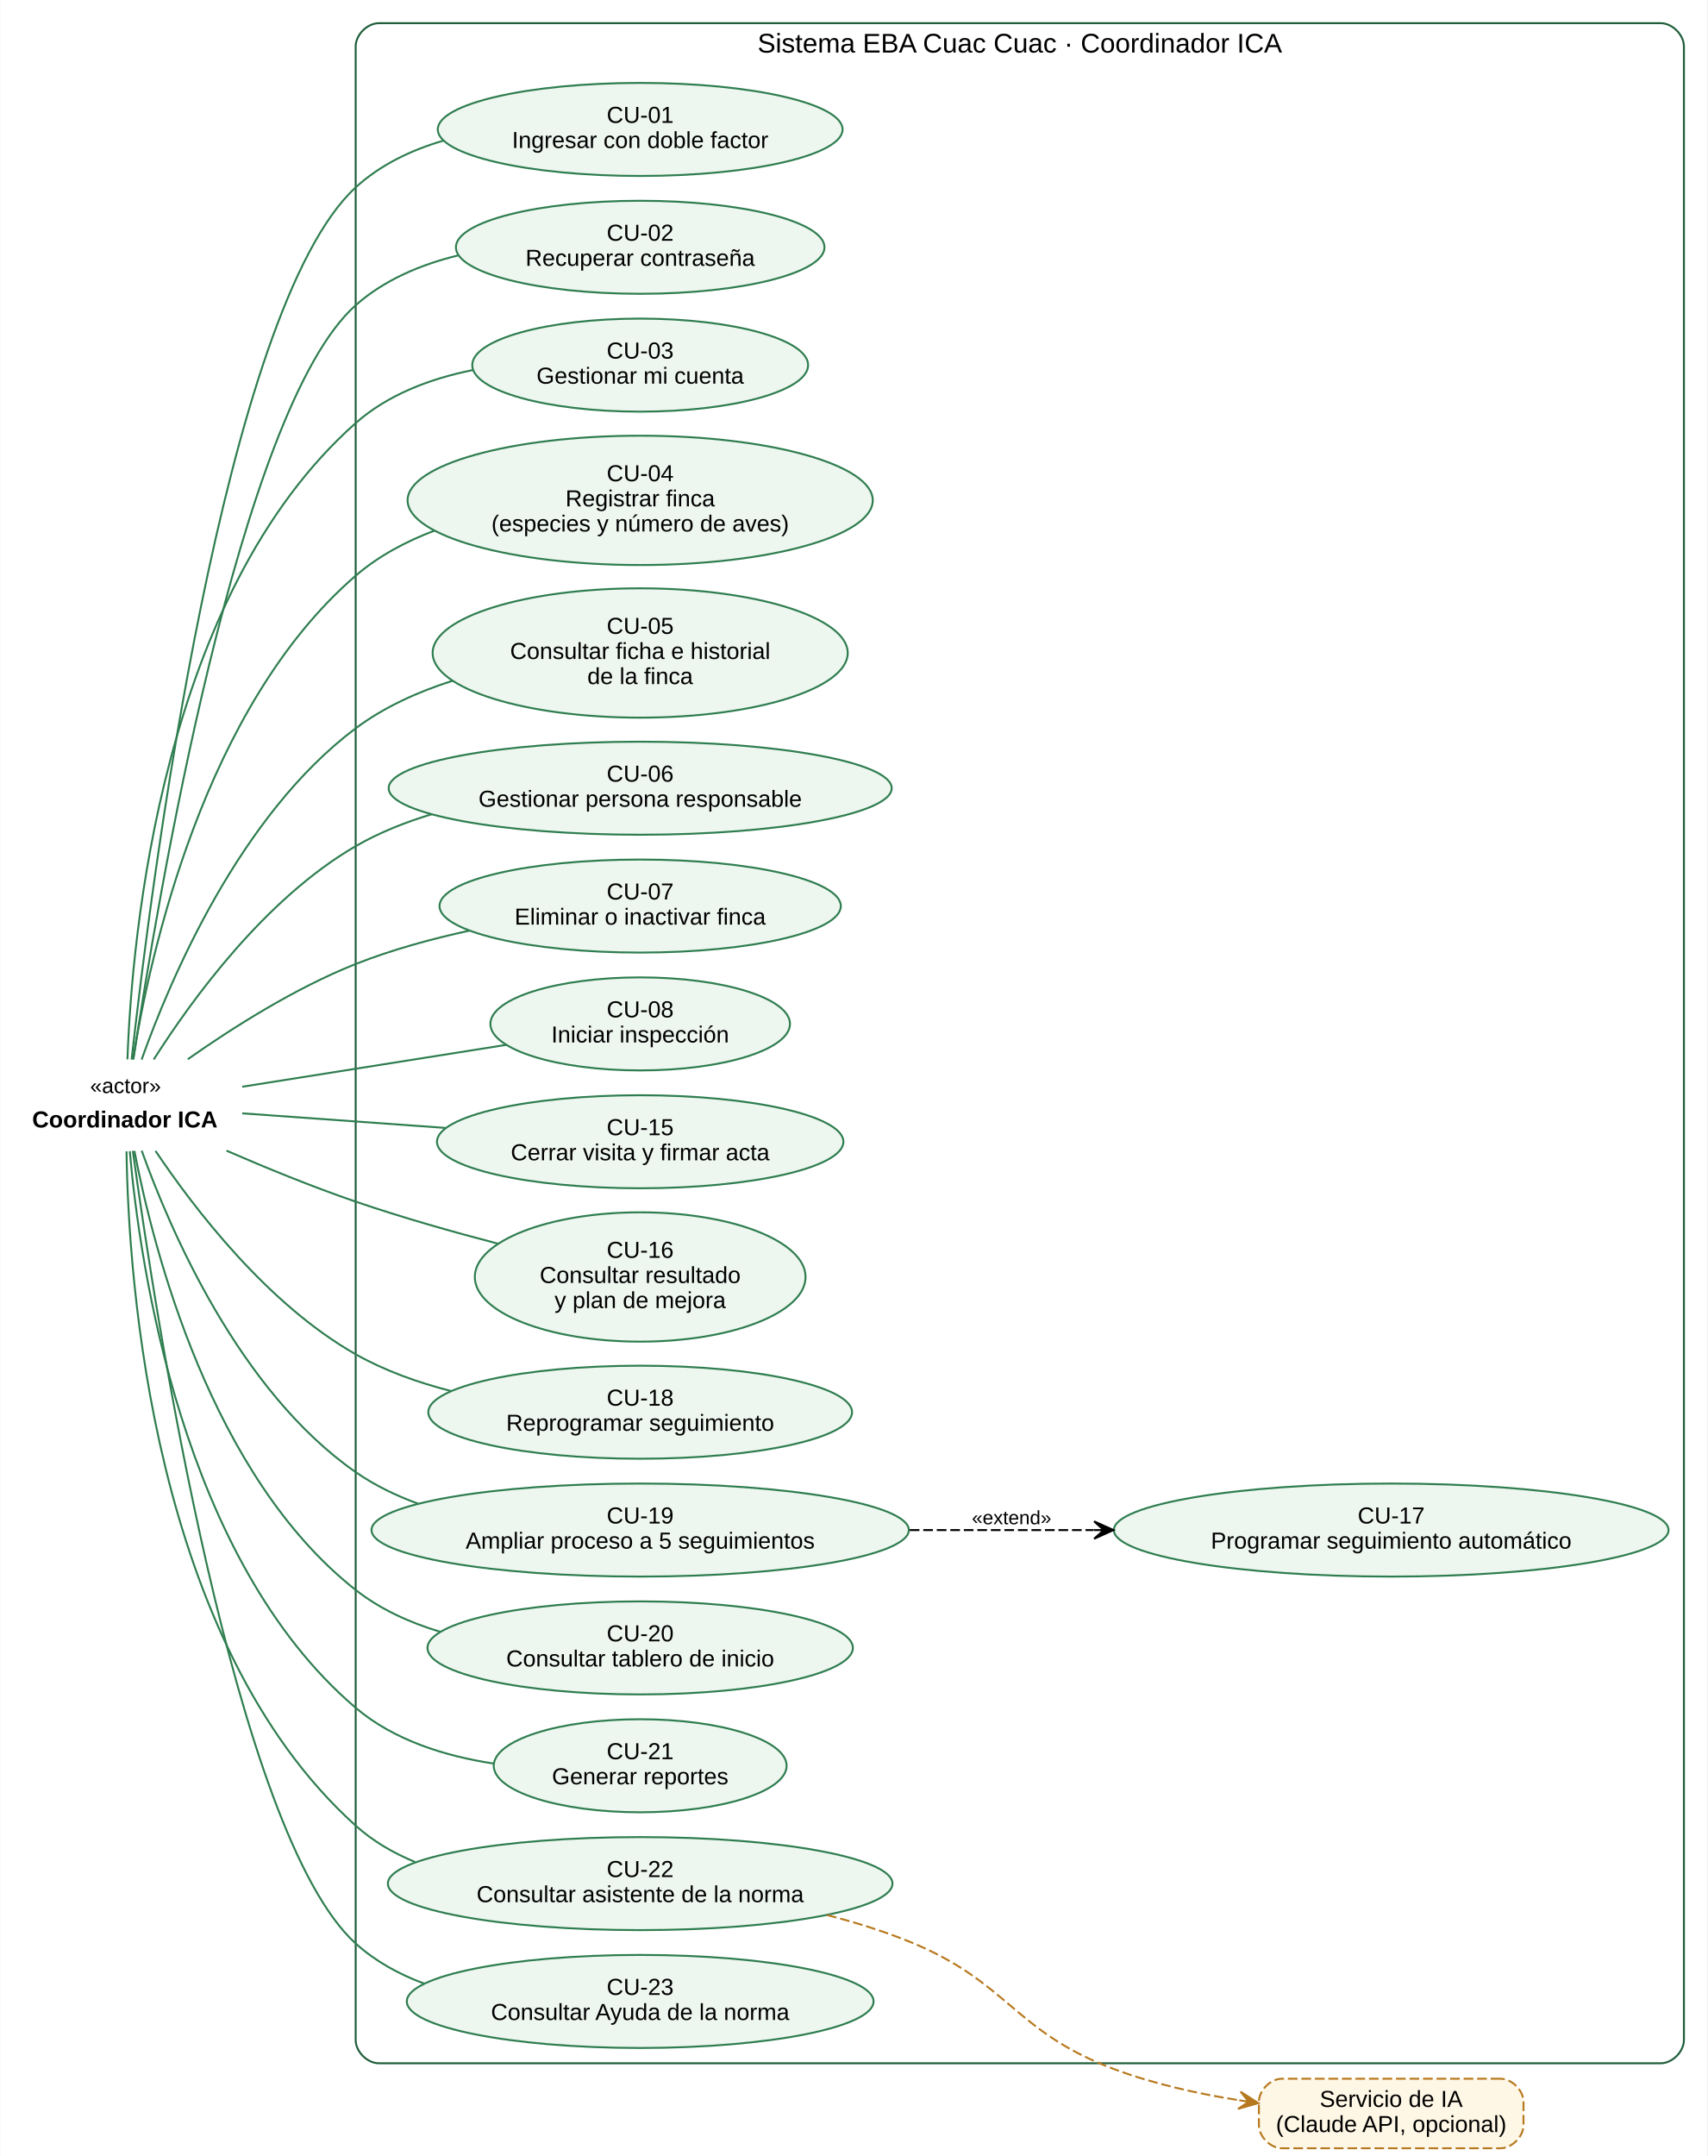
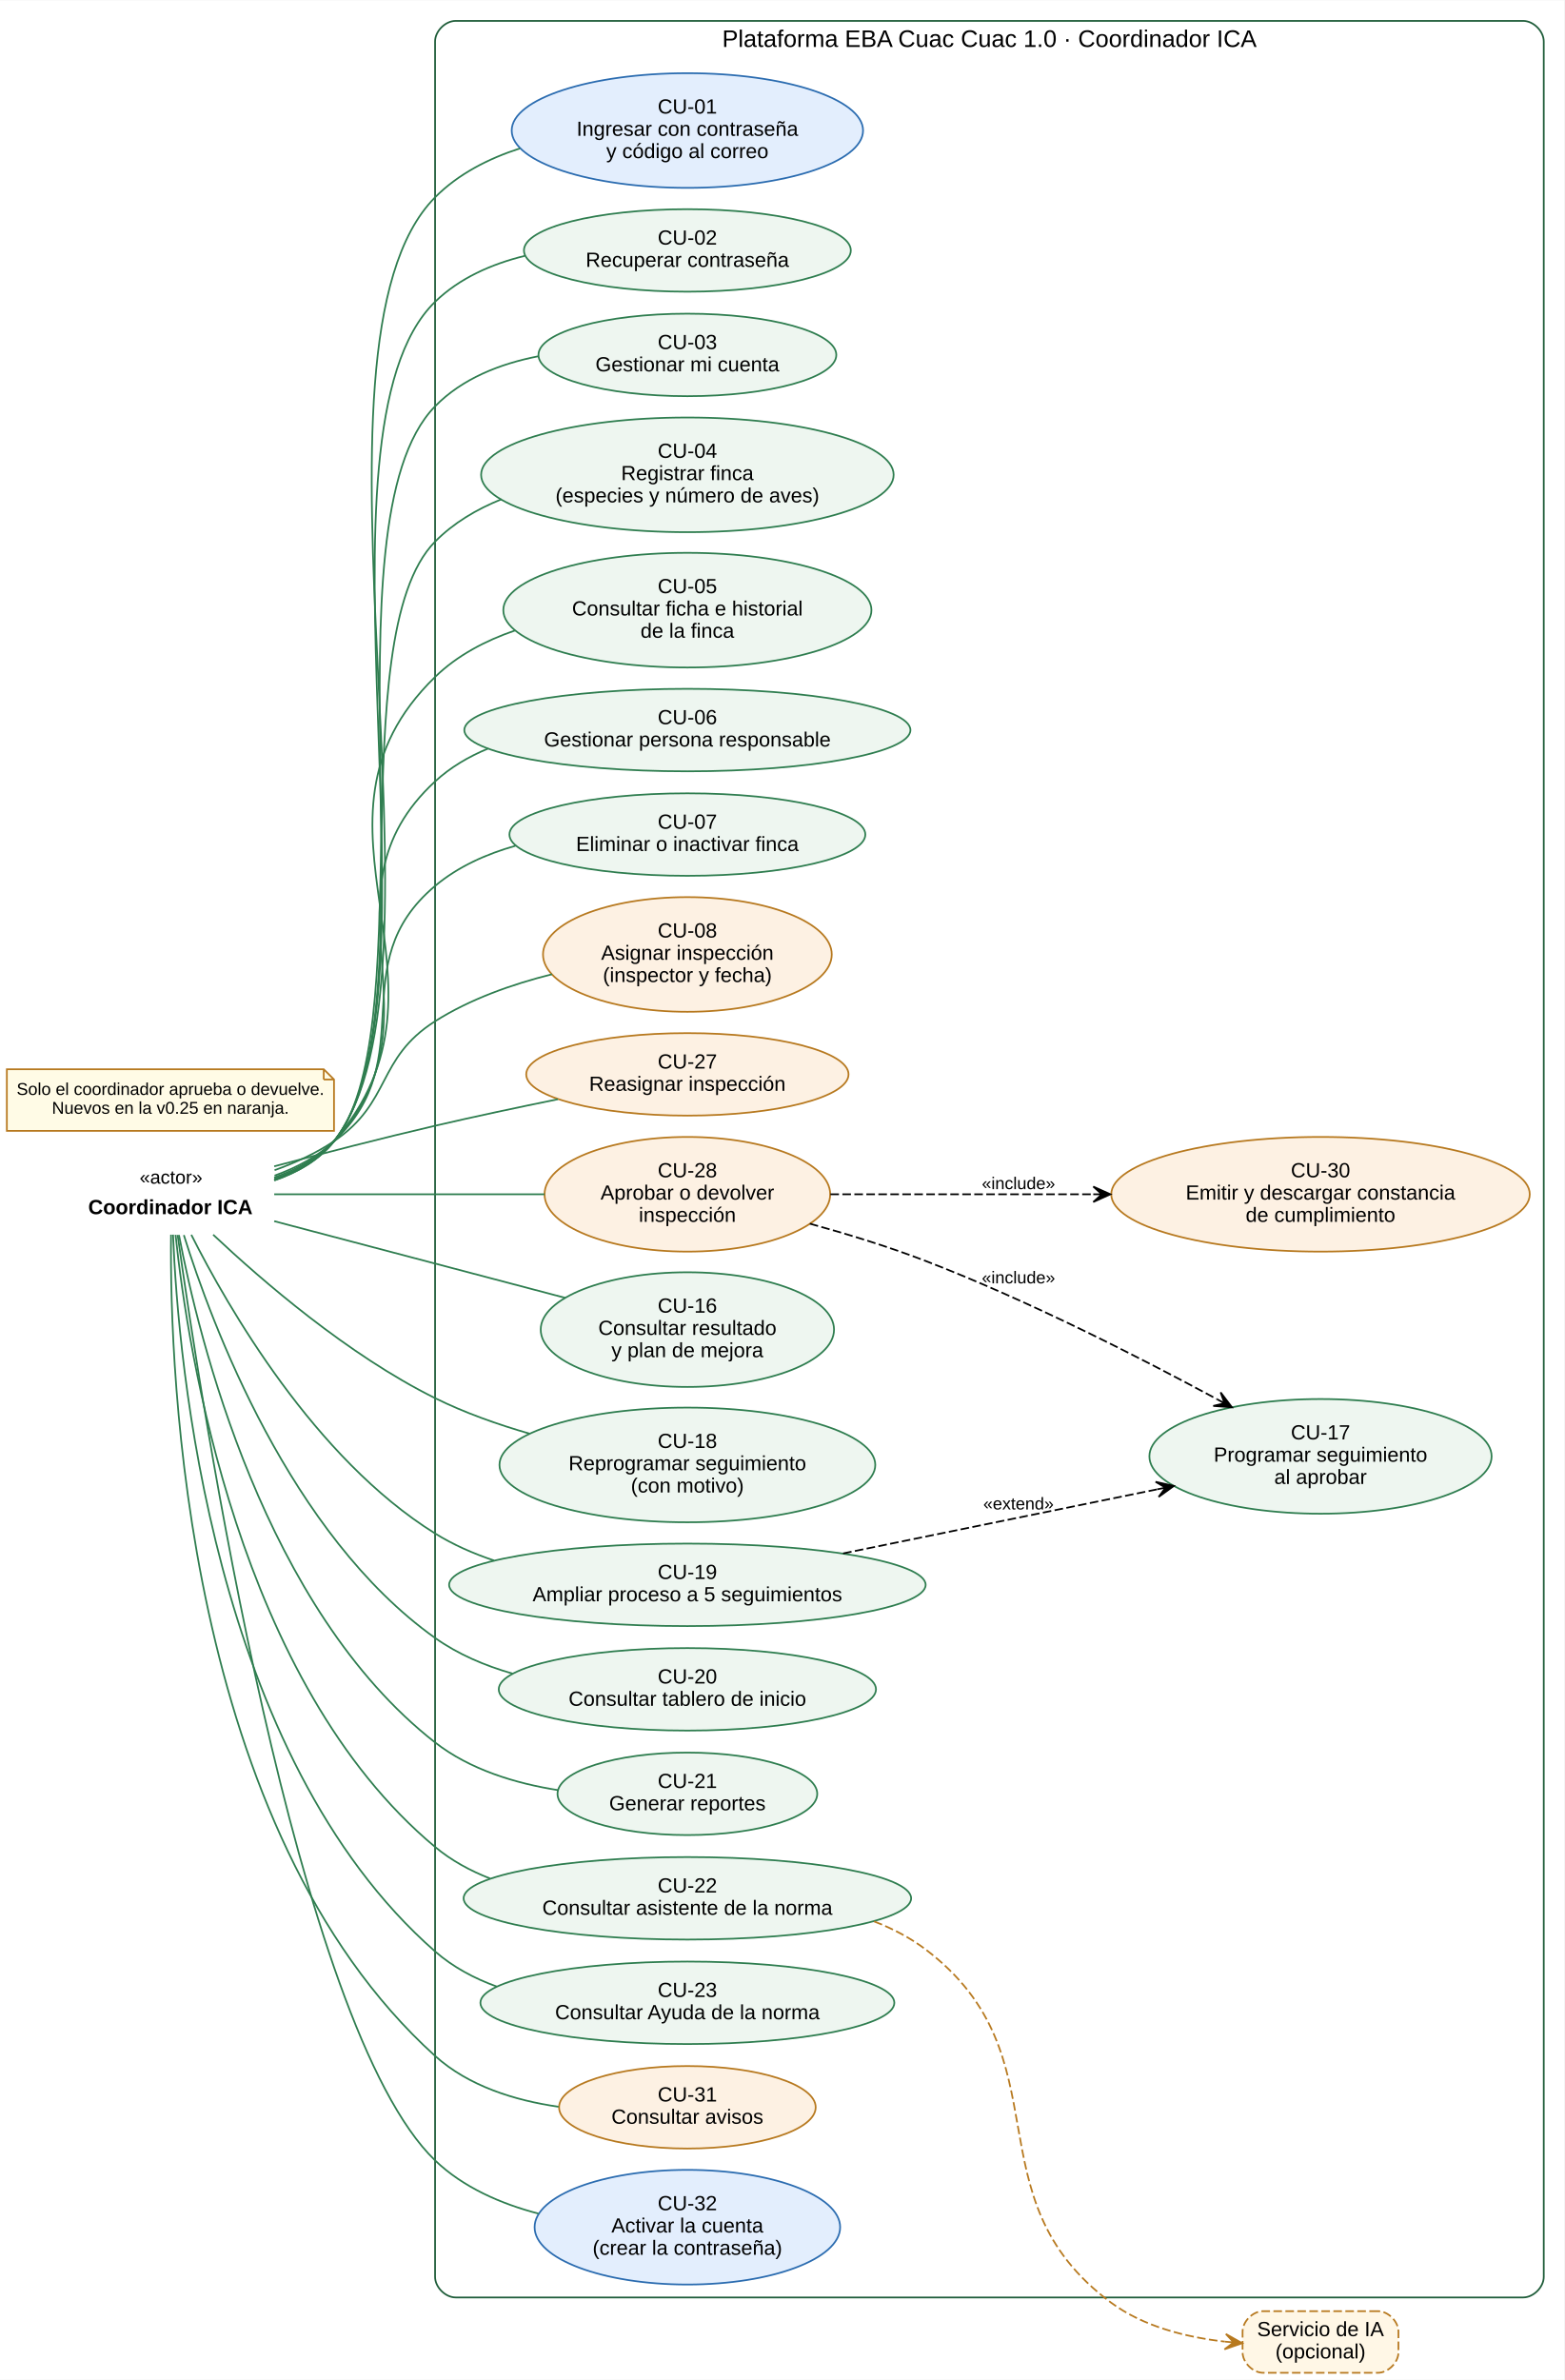
- <svg xmlns="http://www.w3.org/2000/svg" width="884pt" height="1116pt" viewBox="0.00 0.00 883.69 1116.00">
-   <g id="graph0" class="graph" transform="scale(1 1) rotate(0) translate(4 1112)">
-     <polygon fill="white" stroke="transparent" points="-4,4 -4,-1112 879.69,-1112 879.69,4 -4,4" />
+ <svg xmlns="http://www.w3.org/2000/svg" width="913pt" height="1389pt" viewBox="0.00 0.00 913.26 1389.00">
+   <g id="graph0" class="graph" transform="scale(1 1) rotate(0) translate(4 1385)">
+     <polygon fill="white" stroke="transparent" points="-4,4 -4,-1385 909.26,-1385 909.26,4 -4,4" />
    <g id="clust1" class="cluster">
-       <path fill="white" stroke="#1f5d3a" d="M192,-44C192,-44 855.69,-44 855.69,-44 861.69,-44 867.69,-50 867.69,-56 867.69,-56 867.69,-1088 867.69,-1088 867.69,-1094 861.69,-1100 855.69,-1100 855.69,-1100 192,-1100 192,-1100 186,-1100 180,-1094 180,-1088 180,-1088 180,-56 180,-56 180,-50 186,-44 192,-44" />
-       <text text-anchor="middle" x="523.84" y="-1084.8" font-family="Arial" font-size="14.00">Sistema EBA Cuac Cuac · Coordinador ICA</text>
+       <path fill="white" stroke="#1f5d3a" d="M262,-44C262,-44 885.26,-44 885.26,-44 891.26,-44 897.26,-50 897.26,-56 897.26,-56 897.26,-1361 897.26,-1361 897.26,-1367 891.26,-1373 885.26,-1373 885.26,-1373 262,-1373 262,-1373 256,-1373 250,-1367 250,-1361 250,-1361 250,-56 250,-56 250,-50 256,-44 262,-44" />
+       <text text-anchor="middle" x="573.63" y="-1357.8" font-family="Arial" font-size="14.00">Plataforma EBA Cuac Cuac 1.0 · Coordinador ICA</text>
    </g>
    <g id="node1" class="node">
-       <text text-anchor="start" x="42.5" y="-546.2" font-family="Arial" font-size="11.00" fill="#000000">«actor»</text>
-       <text text-anchor="start" x="12.5" y="-528.4" font-family="Arial" font-weight="bold" font-size="12.00">Coordinador ICA</text>
+       <text text-anchor="start" x="77.5" y="-694.2" font-family="Arial" font-size="11.00" fill="#000000">«actor»</text>
+       <text text-anchor="start" x="47.5" y="-676.4" font-family="Arial" font-weight="bold" font-size="12.00">Coordinador ICA</text>
    </g>
    <g id="node2" class="node">
-       <ellipse fill="#eef6f0" stroke="#2e7d4f" cx="327.3" cy="-1045" rx="104.8" ry="24.08" />
-       <text text-anchor="middle" x="327.3" y="-1048.4" font-family="Arial" font-size="12.00">CU-01</text>
-       <text text-anchor="middle" x="327.3" y="-1035.4" font-family="Arial" font-size="12.00">Ingresar con doble factor</text>
+       <ellipse fill="#e3eefd" stroke="#2b6cb0" cx="397.3" cy="-1309" rx="102.56" ry="33.47" />
+       <text text-anchor="middle" x="397.3" y="-1318.9" font-family="Arial" font-size="12.00">CU-01</text>
+       <text text-anchor="middle" x="397.3" y="-1305.9" font-family="Arial" font-size="12.00">Ingresar con contraseña</text>
+       <text text-anchor="middle" x="397.3" y="-1292.9" font-family="Arial" font-size="12.00">y código al correo</text>
+     </g>
+     <g id="edge2" class="edge">
+       <path fill="none" stroke="#2e7d4f" d="M156.04,-696.04C169.45,-700.66 182.28,-707.85 191,-719 266.84,-816.02 163.3,-1182.55 250,-1270 263.51,-1283.63 281.21,-1292.65 299.62,-1298.59" />
+     </g>
+     <g id="node3" class="node">
+       <ellipse fill="#eef6f0" stroke="#2e7d4f" cx="397.3" cy="-1239" rx="95.42" ry="24.08" />
+       <text text-anchor="middle" x="397.3" y="-1242.4" font-family="Arial" font-size="12.00">CU-02</text>
+       <text text-anchor="middle" x="397.3" y="-1229.4" font-family="Arial" font-size="12.00">Recuperar contraseña</text>
+     </g>
+     <g id="edge3" class="edge">
+       <path fill="none" stroke="#2e7d4f" d="M156.42,-696.29C169.66,-700.91 182.31,-708.04 191,-719 259.14,-804.94 171.38,-1132.53 250,-1209 264.22,-1222.83 283,-1231.07 302.36,-1235.83" />
+     </g>
+     <g id="node4" class="node">
+       <ellipse fill="#eef6f0" stroke="#2e7d4f" cx="397.3" cy="-1178" rx="86.95" ry="24.08" />
+       <text text-anchor="middle" x="397.3" y="-1181.4" font-family="Arial" font-size="12.00">CU-03</text>
+       <text text-anchor="middle" x="397.3" y="-1168.4" font-family="Arial" font-size="12.00">Gestionar mi cuenta</text>
+     </g>
+     <g id="edge4" class="edge">
+       <path fill="none" stroke="#2e7d4f" d="M156.21,-696.46C169.45,-701.08 182.16,-708.16 191,-719 251.83,-793.56 182.72,-1079.2 250,-1148 265.86,-1164.22 287.97,-1172.86 310.21,-1177.2" />
+     </g>
+     <g id="node5" class="node">
+       <ellipse fill="#eef6f0" stroke="#2e7d4f" cx="397.3" cy="-1108" rx="120.42" ry="33.47" />
+       <text text-anchor="middle" x="397.3" y="-1117.9" font-family="Arial" font-size="12.00">CU-04</text>
+       <text text-anchor="middle" x="397.3" y="-1104.9" font-family="Arial" font-size="12.00">Registrar finca</text>
+       <text text-anchor="middle" x="397.3" y="-1091.9" font-family="Arial" font-size="12.00">(especies y número de aves)</text>
+     </g>
+     <g id="edge5" class="edge">
+       <path fill="none" stroke="#2e7d4f" d="M156.07,-696.57C169.32,-701.19 182.06,-708.24 191,-719 241.41,-779.67 194.6,-1012.86 250,-1069 260.8,-1079.95 274.31,-1087.92 288.71,-1093.72" />
+     </g>
+     <g id="node6" class="node">
+       <ellipse fill="#eef6f0" stroke="#2e7d4f" cx="397.3" cy="-1029" rx="107.46" ry="33.47" />
+       <text text-anchor="middle" x="397.3" y="-1038.9" font-family="Arial" font-size="12.00">CU-05</text>
+       <text text-anchor="middle" x="397.3" y="-1025.9" font-family="Arial" font-size="12.00">Consultar ficha e historial</text>
+       <text text-anchor="middle" x="397.3" y="-1012.9" font-family="Arial" font-size="12.00">de la finca</text>
+     </g>
+     <g id="edge6" class="edge">
+       <path fill="none" stroke="#2e7d4f" d="M156.22,-697.03C169.3,-701.64 181.93,-708.58 191,-719 271.92,-811.99 161.68,-904.01 250,-990 262.9,-1002.56 279.37,-1011.19 296.58,-1017.1" />
+     </g>
+     <g id="node7" class="node">
+       <ellipse fill="#eef6f0" stroke="#2e7d4f" cx="397.3" cy="-959" rx="130.22" ry="24.08" />
+       <text text-anchor="middle" x="397.3" y="-962.4" font-family="Arial" font-size="12.00">CU-06</text>
+       <text text-anchor="middle" x="397.3" y="-949.4" font-family="Arial" font-size="12.00">Gestionar persona responsable</text>
+     </g>
+     <g id="edge7" class="edge">
+       <path fill="none" stroke="#2e7d4f" d="M156.08,-697.79C169.01,-702.38 181.6,-709.11 191,-719 257.79,-789.27 178.7,-863.31 250,-929 258.96,-937.26 269.57,-943.49 280.9,-948.17" />
+     </g>
+     <g id="node8" class="node">
+       <ellipse fill="#eef6f0" stroke="#2e7d4f" cx="397.3" cy="-898" rx="103.89" ry="24.08" />
+       <text text-anchor="middle" x="397.3" y="-901.4" font-family="Arial" font-size="12.00">CU-07</text>
+       <text text-anchor="middle" x="397.3" y="-888.4" font-family="Arial" font-size="12.00">Eliminar o inactivar finca</text>
+     </g>
+     <g id="edge8" class="edge">
+       <path fill="none" stroke="#2e7d4f" d="M156.3,-698.9C168.92,-703.45 181.32,-709.89 191,-719 242.85,-767.83 195.43,-822.22 250,-868 263.41,-879.25 279.92,-886.65 296.96,-891.45" />
+     </g>
+     <g id="node9" class="node">
+       <ellipse fill="#fdf1e3" stroke="#b7791f" cx="397.3" cy="-828" rx="84.29" ry="33.47" />
+       <text text-anchor="middle" x="397.3" y="-837.9" font-family="Arial" font-size="12.00">CU-08</text>
+       <text text-anchor="middle" x="397.3" y="-824.9" font-family="Arial" font-size="12.00">Asignar inspección</text>
+       <text text-anchor="middle" x="397.3" y="-811.9" font-family="Arial" font-size="12.00">(inspector y fecha)</text>
+     </g>
+     <g id="edge9" class="edge">
+       <path fill="none" stroke="#2e7d4f" d="M156.31,-702.07C168.38,-706.4 180.55,-711.95 191,-719 224.72,-741.76 215.65,-767.2 250,-789 270.42,-801.96 295.06,-810.64 318.24,-816.44" />
+     </g>
+     <g id="node10" class="node">
+       <ellipse fill="#fdf1e3" stroke="#b7791f" cx="397.3" cy="-758" rx="94.09" ry="24.08" />
+       <text text-anchor="middle" x="397.3" y="-761.4" font-family="Arial" font-size="12.00">CU-27</text>
+       <text text-anchor="middle" x="397.3" y="-748.4" font-family="Arial" font-size="12.00">Reasignar inspección</text>
+     </g>
+     <g id="edge10" class="edge">
+       <path fill="none" stroke="#2e7d4f" d="M156.09,-704.31C184.45,-711.87 218.89,-720.76 250,-728 273.23,-733.41 298.66,-738.8 321.71,-743.49" />
+     </g>
+     <g id="node11" class="node">
+       <ellipse fill="#fdf1e3" stroke="#b7791f" cx="397.3" cy="-688" rx="83.38" ry="33.47" />
+       <text text-anchor="middle" x="397.3" y="-697.9" font-family="Arial" font-size="12.00">CU-28</text>
+       <text text-anchor="middle" x="397.3" y="-684.9" font-family="Arial" font-size="12.00">Aprobar o devolver</text>
+       <text text-anchor="middle" x="397.3" y="-671.9" font-family="Arial" font-size="12.00">inspección</text>
+     </g>
+     <g id="edge11" class="edge">
+       <path fill="none" stroke="#2e7d4f" d="M156.09,-688C201.26,-688 263.86,-688 313.84,-688" />
+     </g>
+     <g id="node12" class="node">
+       <ellipse fill="#eef6f0" stroke="#2e7d4f" cx="397.3" cy="-609" rx="85.62" ry="33.47" />
+       <text text-anchor="middle" x="397.3" y="-618.9" font-family="Arial" font-size="12.00">CU-16</text>
+       <text text-anchor="middle" x="397.3" y="-605.9" font-family="Arial" font-size="12.00">Consultar resultado</text>
+       <text text-anchor="middle" x="397.3" y="-592.9" font-family="Arial" font-size="12.00">y plan de mejora</text>
+     </g>
+     <g id="edge12" class="edge">
+       <path fill="none" stroke="#2e7d4f" d="M156.09,-672.3C205.01,-659.41 274.4,-641.12 326.03,-627.52" />
+     </g>
+     <g id="node14" class="node">
+       <ellipse fill="#eef6f0" stroke="#2e7d4f" cx="397.3" cy="-530" rx="109.7" ry="33.47" />
+       <text text-anchor="middle" x="397.3" y="-539.9" font-family="Arial" font-size="12.00">CU-18</text>
+       <text text-anchor="middle" x="397.3" y="-526.9" font-family="Arial" font-size="12.00">Reprogramar seguimiento</text>
+       <text text-anchor="middle" x="397.3" y="-513.9" font-family="Arial" font-size="12.00">(con motivo)</text>
+     </g>
+     <g id="edge13" class="edge">
+       <path fill="none" stroke="#2e7d4f" d="M120.45,-664.4C149,-637.54 199.24,-594.15 250,-569 267.19,-560.48 286.48,-553.65 305.26,-548.24" />
+     </g>
+     <g id="node15" class="node">
+       <ellipse fill="#eef6f0" stroke="#2e7d4f" cx="397.3" cy="-460" rx="139.1" ry="24.08" />
+       <text text-anchor="middle" x="397.3" y="-463.4" font-family="Arial" font-size="12.00">CU-19</text>
+       <text text-anchor="middle" x="397.3" y="-450.4" font-family="Arial" font-size="12.00">Ampliar proceso a 5 seguimientos</text>
+     </g>
+     <g id="edge14" class="edge">
+       <path fill="none" stroke="#2e7d4f" d="M107.69,-664.35C129,-622.05 179.66,-533.79 250,-490 260.57,-483.42 272.31,-478.26 284.43,-474.21" />
+     </g>
+     <g id="node16" class="node">
+       <ellipse fill="#eef6f0" stroke="#2e7d4f" cx="397.3" cy="-399" rx="110.12" ry="24.08" />
+       <text text-anchor="middle" x="397.3" y="-402.4" font-family="Arial" font-size="12.00">CU-20</text>
+       <text text-anchor="middle" x="397.3" y="-389.4" font-family="Arial" font-size="12.00">Consultar tablero de inicio</text>
+     </g>
+     <g id="edge15" class="edge">
+       <path fill="none" stroke="#2e7d4f" d="M103.34,-664.17C119.52,-612.38 165.28,-489.35 250,-429 263.41,-419.45 279.17,-412.79 295.28,-408.17" />
+     </g>
+     <g id="node17" class="node">
+       <ellipse fill="#eef6f0" stroke="#2e7d4f" cx="397.3" cy="-338" rx="75.82" ry="24.08" />
+       <text text-anchor="middle" x="397.3" y="-341.4" font-family="Arial" font-size="12.00">CU-21</text>
+       <text text-anchor="middle" x="397.3" y="-328.4" font-family="Arial" font-size="12.00">Generar reportes</text>
+     </g>
+     <g id="edge16" class="edge">
+       <path fill="none" stroke="#2e7d4f" d="M100.49,-664.21C111.9,-604.17 150.44,-445.73 250,-368 270.33,-352.12 296.96,-344.06 321.92,-340.13" />
+     </g>
+     <g id="node18" class="node">
+       <ellipse fill="#eef6f0" stroke="#2e7d4f" cx="397.3" cy="-277" rx="130.63" ry="24.08" />
+       <text text-anchor="middle" x="397.3" y="-280.4" font-family="Arial" font-size="12.00">CU-22</text>
+       <text text-anchor="middle" x="397.3" y="-267.4" font-family="Arial" font-size="12.00">Consultar asistente de la norma</text>
+     </g>
+     <g id="edge17" class="edge">
+       <path fill="none" stroke="#2e7d4f" d="M98.5,-664.33C105.51,-596.92 135.26,-402.68 250,-307 259.46,-299.11 270.44,-293.12 282.06,-288.59" />
+     </g>
+     <g id="node19" class="node">
+       <ellipse fill="#eef6f0" stroke="#2e7d4f" cx="397.3" cy="-216" rx="120.83" ry="24.08" />
+       <text text-anchor="middle" x="397.3" y="-219.4" font-family="Arial" font-size="12.00">CU-23</text>
+       <text text-anchor="middle" x="397.3" y="-206.4" font-family="Arial" font-size="12.00">Consultar Ayuda de la norma</text>
+     </g>
+     <g id="edge18" class="edge">
+       <path fill="none" stroke="#2e7d4f" d="M97.02,-664.43C100.01,-590.29 119.85,-360.01 250,-246 260.43,-236.86 272.9,-230.23 286.08,-225.46" />
+     </g>
+     <g id="node21" class="node">
+       <ellipse fill="#fdf1e3" stroke="#b7791f" cx="397.3" cy="-155" rx="74.91" ry="24.08" />
+       <text text-anchor="middle" x="397.3" y="-158.4" font-family="Arial" font-size="12.00">CU-31</text>
+       <text text-anchor="middle" x="397.3" y="-145.4" font-family="Arial" font-size="12.00">Consultar avisos</text>
+     </g>
+     <g id="edge19" class="edge">
+       <path fill="none" stroke="#2e7d4f" d="M95.85,-664.4C95.01,-583.79 103.84,-317.06 250,-185 269.53,-167.36 296.57,-158.99 322.1,-155.31" />
+     </g>
+     <g id="node22" class="node">
+       <ellipse fill="#e3eefd" stroke="#2b6cb0" cx="397.3" cy="-85" rx="89.19" ry="33.47" />
+       <text text-anchor="middle" x="397.3" y="-94.9" font-family="Arial" font-size="12.00">CU-32</text>
+       <text text-anchor="middle" x="397.3" y="-81.9" font-family="Arial" font-size="12.00">Activar la cuenta</text>
+       <text text-anchor="middle" x="397.3" y="-68.9" font-family="Arial" font-size="12.00">(crear la contraseña)</text>
    </g>
    <g id="edge1" class="edge">
-       <path fill="none" stroke="#2e7d4f" d="M63.98,-563.55C73.64,-650.57 111.61,-952.19 180,-1015 192.7,-1026.66 208.67,-1034.29 225.36,-1039.19" />
-     </g>
-     <g id="node3" class="node">
-       <ellipse fill="#eef6f0" stroke="#2e7d4f" cx="327.3" cy="-984" rx="95.42" ry="24.08" />
-       <text text-anchor="middle" x="327.3" y="-987.4" font-family="Arial" font-size="12.00">CU-02</text>
-       <text text-anchor="middle" x="327.3" y="-974.4" font-family="Arial" font-size="12.00">Recuperar contraseña</text>
-     </g>
-     <g id="edge2" class="edge">
-       <path fill="none" stroke="#2e7d4f" d="M64.89,-563.52C76.86,-643.12 119.67,-900.48 180,-954 194.84,-967.16 213.87,-975.14 233.27,-979.85" />
-     </g>
-     <g id="node4" class="node">
-       <ellipse fill="#eef6f0" stroke="#2e7d4f" cx="327.3" cy="-923" rx="86.95" ry="24.08" />
-       <text text-anchor="middle" x="327.3" y="-926.4" font-family="Arial" font-size="12.00">CU-03</text>
-       <text text-anchor="middle" x="327.3" y="-913.4" font-family="Arial" font-size="12.00">Gestionar mi cuenta</text>
-     </g>
-     <g id="edge3" class="edge">
-       <path fill="none" stroke="#2e7d4f" d="M61.83,-563.64C64.09,-627.39 79.56,-804.09 180,-893 196.7,-907.78 218.69,-916.01 240.53,-920.43" />
-     </g>
-     <g id="node5" class="node">
-       <ellipse fill="#eef6f0" stroke="#2e7d4f" cx="327.3" cy="-853" rx="120.42" ry="33.47" />
-       <text text-anchor="middle" x="327.3" y="-862.9" font-family="Arial" font-size="12.00">CU-04</text>
-       <text text-anchor="middle" x="327.3" y="-849.9" font-family="Arial" font-size="12.00">Registrar finca</text>
-       <text text-anchor="middle" x="327.3" y="-836.9" font-family="Arial" font-size="12.00">(especies y número de aves)</text>
-     </g>
-     <g id="edge4" class="edge">
-       <path fill="none" stroke="#2e7d4f" d="M64.76,-563.88C73.33,-617.15 101.5,-746.31 180,-814 191.85,-824.21 206.09,-831.79 220.97,-837.39" />
-     </g>
-     <g id="node6" class="node">
-       <ellipse fill="#eef6f0" stroke="#2e7d4f" cx="327.3" cy="-774" rx="107.46" ry="33.47" />
-       <text text-anchor="middle" x="327.3" y="-783.9" font-family="Arial" font-size="12.00">CU-05</text>
-       <text text-anchor="middle" x="327.3" y="-770.9" font-family="Arial" font-size="12.00">Consultar ficha e historial</text>
-       <text text-anchor="middle" x="327.3" y="-757.9" font-family="Arial" font-size="12.00">de la finca</text>
-     </g>
-     <g id="edge5" class="edge">
-       <path fill="none" stroke="#2e7d4f" d="M69.17,-563.53C83.85,-604.78 119.9,-690.01 180,-735 194.73,-746.03 212.34,-753.94 230.16,-759.62" />
-     </g>
-     <g id="node7" class="node">
-       <ellipse fill="#eef6f0" stroke="#2e7d4f" cx="327.3" cy="-704" rx="130.22" ry="24.08" />
-       <text text-anchor="middle" x="327.3" y="-707.4" font-family="Arial" font-size="12.00">CU-06</text>
-       <text text-anchor="middle" x="327.3" y="-694.4" font-family="Arial" font-size="12.00">Gestionar persona responsable</text>
-     </g>
-     <g id="edge6" class="edge">
-       <path fill="none" stroke="#2e7d4f" d="M75.45,-563.58C94.86,-594.16 132.96,-646.78 180,-674 192.12,-681.01 205.63,-686.4 219.42,-690.54" />
-     </g>
-     <g id="node8" class="node">
-       <ellipse fill="#eef6f0" stroke="#2e7d4f" cx="327.3" cy="-643" rx="103.89" ry="24.08" />
-       <text text-anchor="middle" x="327.3" y="-646.4" font-family="Arial" font-size="12.00">CU-07</text>
-       <text text-anchor="middle" x="327.3" y="-633.4" font-family="Arial" font-size="12.00">Eliminar o inactivar finca</text>
-     </g>
-     <g id="edge7" class="edge">
-       <path fill="none" stroke="#2e7d4f" d="M93.07,-563.71C116.06,-579.88 148.55,-600.54 180,-613 198.56,-620.35 219.19,-626 238.97,-630.29" />
-     </g>
-     <g id="node9" class="node">
-       <ellipse fill="#eef6f0" stroke="#2e7d4f" cx="327.3" cy="-582" rx="77.56" ry="24.08" />
-       <text text-anchor="middle" x="327.3" y="-585.4" font-family="Arial" font-size="12.00">CU-08</text>
-       <text text-anchor="middle" x="327.3" y="-572.4" font-family="Arial" font-size="12.00">Iniciar inspección</text>
-     </g>
-     <g id="edge8" class="edge">
-       <path fill="none" stroke="#2e7d4f" d="M121.26,-549.48C161.83,-555.91 215.59,-564.44 257.88,-571.15" />
-     </g>
-     <g id="node10" class="node">
-       <ellipse fill="#eef6f0" stroke="#2e7d4f" cx="327.3" cy="-521" rx="105.22" ry="24.08" />
-       <text text-anchor="middle" x="327.3" y="-524.4" font-family="Arial" font-size="12.00">CU-15</text>
-       <text text-anchor="middle" x="327.3" y="-511.4" font-family="Arial" font-size="12.00">Cerrar visita y firmar acta</text>
-     </g>
-     <g id="edge9" class="edge">
-       <path fill="none" stroke="#2e7d4f" d="M121.26,-535.71C152.3,-533.49 191.06,-530.7 226.49,-528.16" />
-     </g>
-     <g id="node11" class="node">
-       <ellipse fill="#eef6f0" stroke="#2e7d4f" cx="327.3" cy="-451" rx="85.62" ry="33.47" />
-       <text text-anchor="middle" x="327.3" y="-460.9" font-family="Arial" font-size="12.00">CU-16</text>
-       <text text-anchor="middle" x="327.3" y="-447.9" font-family="Arial" font-size="12.00">Consultar resultado</text>
-       <text text-anchor="middle" x="327.3" y="-434.9" font-family="Arial" font-size="12.00">y plan de mejora</text>
-     </g>
-     <g id="edge10" class="edge">
-       <path fill="none" stroke="#2e7d4f" d="M113.1,-516.39C133.67,-507.46 157.71,-497.63 180,-490 203.75,-481.87 230.14,-474.38 253.89,-468.18" />
+       <path fill="none" stroke="#2e7d4f" d="M99.7,-664.27C113.25,-567.22 168.97,-201.88 250,-124 266.39,-108.24 288.41,-98.68 310.38,-92.93" />
    </g>
    <g id="node13" class="node">
-       <ellipse fill="#eef6f0" stroke="#2e7d4f" cx="327.3" cy="-381" rx="109.7" ry="24.08" />
-       <text text-anchor="middle" x="327.3" y="-384.4" font-family="Arial" font-size="12.00">CU-18</text>
-       <text text-anchor="middle" x="327.3" y="-371.4" font-family="Arial" font-size="12.00">Reprogramar seguimiento</text>
-     </g>
-     <g id="edge11" class="edge">
-       <path fill="none" stroke="#2e7d4f" d="M76.35,-516.28C96.19,-486.72 134.21,-436.91 180,-411 195.12,-402.44 212.34,-396.31 229.54,-391.92" />
-     </g>
-     <g id="node14" class="node">
-       <ellipse fill="#eef6f0" stroke="#2e7d4f" cx="327.3" cy="-320" rx="139.1" ry="24.08" />
-       <text text-anchor="middle" x="327.3" y="-323.4" font-family="Arial" font-size="12.00">CU-19</text>
-       <text text-anchor="middle" x="327.3" y="-310.4" font-family="Arial" font-size="12.00">Ampliar proceso a 5 seguimientos</text>
-     </g>
-     <g id="edge12" class="edge">
-       <path fill="none" stroke="#2e7d4f" d="M69.21,-516.39C83.84,-475.52 119.68,-391.95 180,-350 189.79,-343.19 200.79,-337.86 212.24,-333.69" />
-     </g>
-     <g id="node15" class="node">
-       <ellipse fill="#eef6f0" stroke="#2e7d4f" cx="327.3" cy="-259" rx="110.12" ry="24.08" />
-       <text text-anchor="middle" x="327.3" y="-262.4" font-family="Arial" font-size="12.00">CU-20</text>
-       <text text-anchor="middle" x="327.3" y="-249.4" font-family="Arial" font-size="12.00">Consultar tablero de inicio</text>
-     </g>
-     <g id="edge13" class="edge">
-       <path fill="none" stroke="#2e7d4f" d="M65.44,-516.26C75.12,-465.86 104.98,-347.95 180,-289 192.74,-278.99 207.98,-272.08 223.74,-267.35" />
-     </g>
-     <g id="node16" class="node">
-       <ellipse fill="#eef6f0" stroke="#2e7d4f" cx="327.3" cy="-198" rx="75.82" ry="24.08" />
-       <text text-anchor="middle" x="327.3" y="-201.4" font-family="Arial" font-size="12.00">CU-21</text>
-       <text text-anchor="middle" x="327.3" y="-188.4" font-family="Arial" font-size="12.00">Generar reportes</text>
-     </g>
-     <g id="edge14" class="edge">
-       <path fill="none" stroke="#2e7d4f" d="M63.04,-516.09C68.18,-457.24 89.98,-304.6 180,-228 199.75,-211.2 226.39,-202.94 251.53,-199.12" />
-     </g>
-     <g id="node17" class="node">
-       <ellipse fill="#eef6f0" stroke="#2e7d4f" cx="327.3" cy="-137" rx="130.63" ry="24.08" />
-       <text text-anchor="middle" x="327.3" y="-140.4" font-family="Arial" font-size="12.00">CU-22</text>
-       <text text-anchor="middle" x="327.3" y="-127.4" font-family="Arial" font-size="12.00">Consultar asistente de la norma</text>
-     </g>
-     <g id="edge15" class="edge">
-       <path fill="none" stroke="#2e7d4f" d="M61.35,-516.03C62.32,-449.59 74.69,-261.76 180,-167 188.96,-158.94 199.5,-152.81 210.73,-148.19" />
-     </g>
-     <g id="node18" class="node">
-       <ellipse fill="#eef6f0" stroke="#2e7d4f" cx="327.3" cy="-76" rx="120.83" ry="24.08" />
-       <text text-anchor="middle" x="327.3" y="-79.4" font-family="Arial" font-size="12.00">CU-23</text>
-       <text text-anchor="middle" x="327.3" y="-66.4" font-family="Arial" font-size="12.00">Consultar Ayuda de la norma</text>
-     </g>
-     <g id="edge16" class="edge">
-       <path fill="none" stroke="#2e7d4f" d="M64.62,-516.25C75.92,-433.93 117.36,-162.79 180,-106 190.18,-96.77 202.42,-90.08 215.42,-85.26" />
-     </g>
-     <g id="node12" class="node">
-       <ellipse fill="#eef6f0" stroke="#2e7d4f" cx="716.14" cy="-320" rx="143.59" ry="24.08" />
-       <text text-anchor="middle" x="716.14" y="-323.4" font-family="Arial" font-size="12.00">CU-17</text>
-       <text text-anchor="middle" x="716.14" y="-310.4" font-family="Arial" font-size="12.00">Programar seguimiento automático</text>
-     </g>
-     <g id="edge17" class="edge">
-       <path fill="none" stroke="#000000" stroke-dasharray="5,2" d="M466.87,-320C497.78,-320 530.72,-320 562.17,-320" />
-       <polygon fill="#000000" stroke="#000000" points="572.33,-320 562.33,-324.5 567.33,-320 562.33,-320 562.33,-320 562.33,-320 567.33,-320 562.33,-315.5 572.33,-320 572.33,-320" />
-       <text text-anchor="middle" x="519.6" y="-323" font-family="Arial" font-size="10.00">«extend»</text>
-     </g>
-     <g id="node19" class="node">
-       <path fill="#fff7e6" stroke="#b7791f" stroke-dasharray="5,2" d="M772.64,-36C772.64,-36 659.64,-36 659.64,-36 653.64,-36 647.64,-30 647.64,-24 647.64,-24 647.64,-12 647.64,-12 647.64,-6 653.64,0 659.64,0 659.64,0 772.64,0 772.64,0 778.64,0 784.64,-6 784.64,-12 784.64,-12 784.64,-24 784.64,-24 784.64,-30 778.64,-36 772.64,-36" />
-       <text text-anchor="middle" x="716.14" y="-21.4" font-family="Arial" font-size="12.00">Servicio de IA</text>
-       <text text-anchor="middle" x="716.14" y="-8.4" font-family="Arial" font-size="12.00">(Claude API, opcional)</text>
-     </g>
-     <g id="edge18" class="edge">
-       <path fill="none" stroke="#b7791f" stroke-dasharray="5,2" d="M424.08,-120.72C438.58,-116.98 453.17,-112.45 466.6,-107 518.03,-86.14 520.63,-60.47 572.6,-41 592.97,-33.37 615.9,-28.27 637.32,-24.86" />
-       <polygon fill="#b7791f" stroke="#b7791f" points="647.37,-23.37 638.14,-29.29 642.42,-24.1 637.48,-24.84 637.48,-24.84 637.48,-24.84 642.42,-24.1 636.82,-20.39 647.37,-23.37 647.37,-23.37" />
+       <ellipse fill="#eef6f0" stroke="#2e7d4f" cx="766.93" cy="-535" rx="99.9" ry="33.47" />
+       <text text-anchor="middle" x="766.93" y="-544.9" font-family="Arial" font-size="12.00">CU-17</text>
+       <text text-anchor="middle" x="766.93" y="-531.9" font-family="Arial" font-size="12.00">Programar seguimiento</text>
+       <text text-anchor="middle" x="766.93" y="-518.9" font-family="Arial" font-size="12.00">al aprobar</text>
+     </g>
+     <g id="edge20" class="edge">
+       <path fill="none" stroke="#000000" stroke-dasharray="5,2" d="M468.78,-670.85C490.78,-664.78 514.95,-657.35 536.6,-649 596.1,-626.05 660.92,-593.03 706.42,-568.43" />
+       <polygon fill="#000000" stroke="#000000" points="715.25,-563.63 708.62,-572.36 710.86,-566.01 706.47,-568.4 706.47,-568.4 706.47,-568.4 710.86,-566.01 704.32,-564.45 715.25,-563.63 715.25,-563.63" />
+       <text text-anchor="middle" x="590.6" y="-636" font-family="Arial" font-size="10.00">«include»</text>
+     </g>
+     <g id="node20" class="node">
+       <ellipse fill="#fdf1e3" stroke="#b7791f" cx="766.93" cy="-688" rx="122.16" ry="33.47" />
+       <text text-anchor="middle" x="766.93" y="-697.9" font-family="Arial" font-size="12.00">CU-30</text>
+       <text text-anchor="middle" x="766.93" y="-684.9" font-family="Arial" font-size="12.00">Emitir y descargar constancia</text>
+       <text text-anchor="middle" x="766.93" y="-671.9" font-family="Arial" font-size="12.00">de cumplimiento</text>
+     </g>
+     <g id="edge21" class="edge">
+       <path fill="none" stroke="#000000" stroke-dasharray="5,2" d="M480.8,-688C525.95,-688 582.97,-688 634.12,-688" />
+       <polygon fill="#000000" stroke="#000000" points="644.27,-688 634.27,-692.5 639.27,-688 634.27,-688 634.27,-688 634.27,-688 639.27,-688 634.27,-683.5 644.27,-688 644.27,-688" />
+       <text text-anchor="middle" x="590.6" y="-691" font-family="Arial" font-size="10.00">«include»</text>
+     </g>
+     <g id="edge22" class="edge">
+       <path fill="none" stroke="#000000" stroke-dasharray="5,2" d="M488.23,-478.35C543.78,-489.68 614.96,-504.2 671.35,-515.7" />
+       <polygon fill="#000000" stroke="#000000" points="681.34,-517.74 670.64,-520.15 676.44,-516.74 671.54,-515.74 671.54,-515.74 671.54,-515.74 676.44,-516.74 672.44,-511.33 681.34,-517.74 681.34,-517.74" />
+       <text text-anchor="middle" x="590.6" y="-504" font-family="Arial" font-size="10.00">«extend»</text>
+     </g>
+     <g id="node23" class="node">
+       <path fill="#fff7e6" stroke="#b7791f" stroke-dasharray="5,2" d="M800.43,-36C800.43,-36 733.43,-36 733.43,-36 727.43,-36 721.43,-30 721.43,-24 721.43,-24 721.43,-12 721.43,-12 721.43,-6 727.43,0 733.43,0 733.43,0 800.43,0 800.43,0 806.43,0 812.43,-6 812.43,-12 812.43,-12 812.43,-24 812.43,-24 812.43,-30 806.43,-36 800.43,-36" />
+       <text text-anchor="middle" x="766.93" y="-21.4" font-family="Arial" font-size="12.00">Servicio de IA</text>
+       <text text-anchor="middle" x="766.93" y="-8.4" font-family="Arial" font-size="12.00">(opcional)</text>
+     </g>
+     <g id="edge23" class="edge">
+       <path fill="none" stroke="#b7791f" stroke-dasharray="5,2" d="M506.31,-263.51C517.16,-259.32 527.51,-253.92 536.6,-247 618.85,-184.38 561.54,-102.54 644.6,-41 663.57,-26.94 688.68,-20.73 711.12,-18.2" />
+       <polygon fill="#b7791f" stroke="#b7791f" points="721.22,-17.29 711.67,-22.67 716.24,-17.74 711.26,-18.19 711.26,-18.19 711.26,-18.19 716.24,-17.74 710.85,-13.71 721.22,-17.29 721.22,-17.29" />
+     </g>
+     <g id="node24" class="node">
+       <polygon fill="#fffbe6" stroke="#b7791f" points="185,-761 0,-761 0,-725 191,-725 191,-755 185,-761" />
+       <polyline fill="none" stroke="#b7791f" points="185,-761 185,-755 " />
+       <polyline fill="none" stroke="#b7791f" points="191,-755 185,-755 " />
+       <text text-anchor="middle" x="95.5" y="-746" font-family="Arial" font-size="10.00">Solo el coordinador aprueba o devuelve.</text>
+       <text text-anchor="middle" x="95.5" y="-735" font-family="Arial" font-size="10.00">Nuevos en la v0.25 en naranja.</text>
    </g>
  </g>
</svg>
